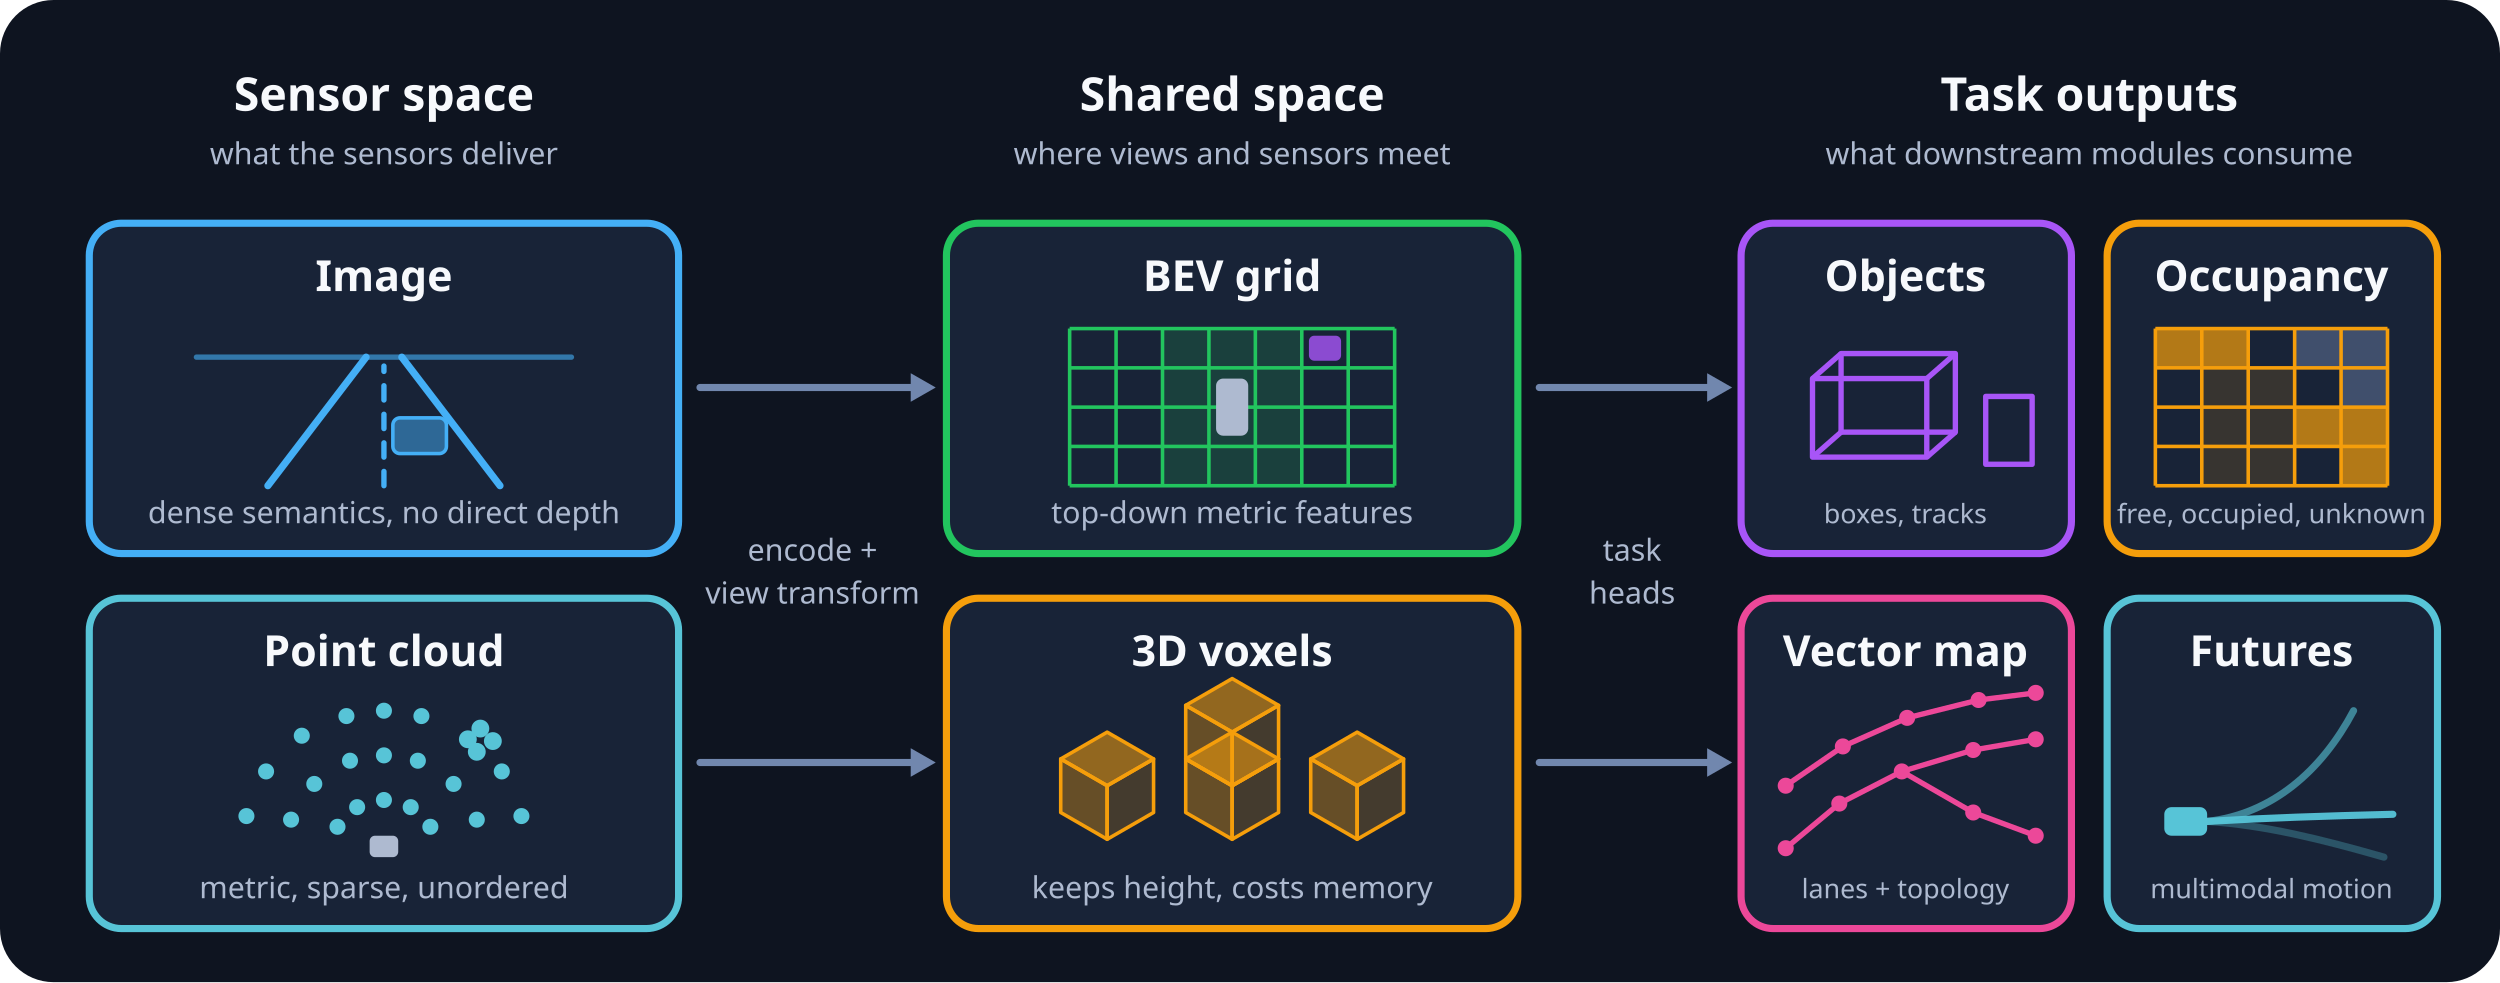
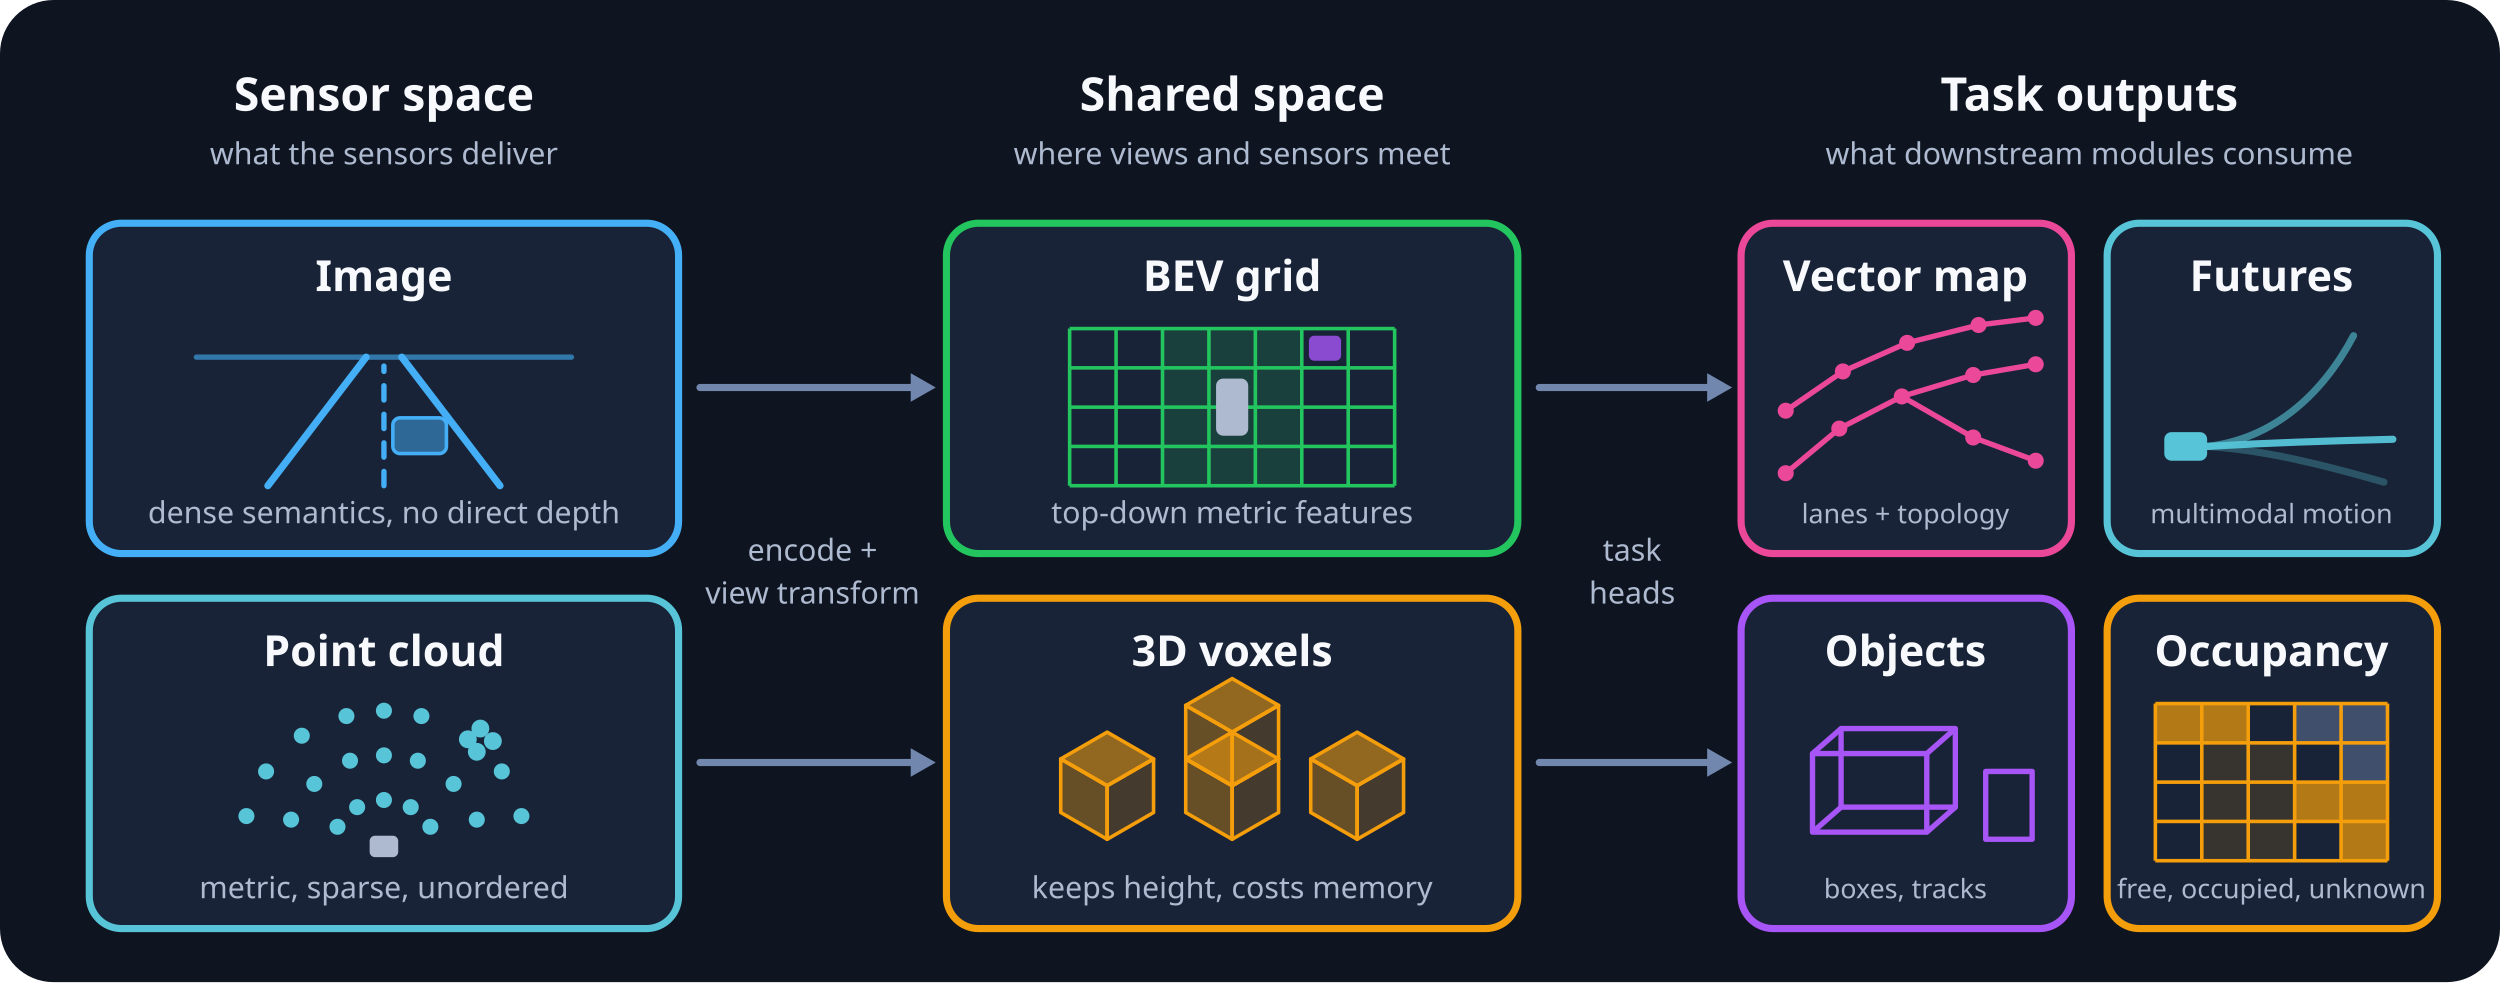
<svg xmlns="http://www.w3.org/2000/svg" viewBox="0 0 1400 550" role="img" aria-labelledby="title desc">
  <rect width="1400" height="550" rx="30" fill="#0e1420" />
  <g font-family="system-ui,sans-serif" text-anchor="middle">
    <g fill="#f7f9fc" font-size="26" font-weight="750">
      <text x="215" y="62">Sensor space</text>
      <text x="690" y="62">Shared space</text>
      <text x="1170" y="62">Task outputs</text>
    </g>
    <g fill="#aebad0" font-size="17">
      <text x="215" y="92">what the sensors deliver</text>
      <text x="690" y="92">where views and sensors meet</text>
      <text x="1170" y="92">what downstream modules consume</text>
    </g>
    <g fill="#182337" stroke-width="4">
      <rect x="50" y="125" width="330" height="185" rx="18" stroke="#44aff6" />
      <rect x="50" y="335" width="330" height="185" rx="18" stroke="#57c4d7" />
      <rect x="530" y="125" width="320" height="185" rx="18" stroke="#22c55e" />
      <rect x="530" y="335" width="320" height="185" rx="18" stroke="#f59e0b" />
-       <rect x="975" y="125" width="185" height="185" rx="18" stroke="#a855f7" />
-       <rect x="1180" y="125" width="185" height="185" rx="18" stroke="#f59e0b" />
-       <rect x="975" y="335" width="185" height="185" rx="18" stroke="#ec4899" />
-       <rect x="1180" y="335" width="185" height="185" rx="18" stroke="#57c4d7" />
+       <rect x="975" y="125" width="185" height="185" rx="18" stroke="#ec4899" />
+       <rect x="1180" y="125" width="185" height="185" rx="18" stroke="#57c4d7" />
+       <rect x="975" y="335" width="185" height="185" rx="18" stroke="#a855f7" />
+       <rect x="1180" y="335" width="185" height="185" rx="18" stroke="#f59e0b" />
    </g>
    <g fill="#f7f9fc" font-size="24" font-weight="750">
      <text x="215" y="163">Image</text>
      <text x="215" y="373">Point cloud</text>
      <text x="690" y="163">BEV grid</text>
      <text x="690" y="373">3D voxels</text>
-       <text x="1067" y="163">Objects</text>
-       <text x="1272" y="163">Occupancy</text>
-       <text x="1067" y="373">Vector map</text>
-       <text x="1272" y="373">Futures</text>
+       <text x="1067" y="163">Vector map</text>
+       <text x="1272" y="163">Futures</text>
+       <text x="1067" y="373">Objects</text>
+       <text x="1272" y="373">Occupancy</text>
    </g>
    <g fill="#aebad0" font-size="17">
      <text x="215" y="293">dense semantics, no direct depth</text>
      <text x="215" y="503">metric, sparse, unordered</text>
      <text x="690" y="293">top-down metric features</text>
      <text x="690" y="503">keeps height, costs memory</text>
    </g>
    <g fill="#aebad0" font-size="15">
-       <text x="1067" y="293">boxes, tracks</text>
-       <text x="1272" y="293">free, occupied, unknown</text>
-       <text x="1067" y="503">lanes + topology</text>
-       <text x="1272" y="503">multimodal motion</text>
+       <text x="1067" y="293">lanes + topology</text>
+       <text x="1272" y="293">multimodal motion</text>
+       <text x="1067" y="503">boxes, tracks</text>
+       <text x="1272" y="503">free, occupied, unknown</text>
    </g>
  </g>
  <g fill="none" stroke="#44aff6" stroke-linecap="round">
    <path d="M110 200H320" stroke-width="3" stroke-opacity=".6" />
    <path d="M150 272L205 200M280 272L225 200" stroke-width="4" />
    <path d="M215 272V205" stroke-width="3" stroke-dasharray="8 8" />
  </g>
  <rect x="220" y="234" width="30" height="20" rx="4" fill="#44aff6" fill-opacity=".5" stroke="#44aff6" stroke-width="2" />
  <g fill="#57c4d7">
    <circle cx="241" cy="463" r="4.5" />
    <circle cx="230" cy="452" r="4.5" />
    <circle cx="215" cy="448" r="4.5" />
    <circle cx="200" cy="452" r="4.5" />
    <circle cx="189" cy="463" r="4.5" />
    <circle cx="267" cy="459" r="4.5" />
    <circle cx="254" cy="439" r="4.5" />
    <circle cx="234" cy="426" r="4.5" />
    <circle cx="215" cy="423" r="4.5" />
    <circle cx="196" cy="426" r="4.5" />
    <circle cx="176" cy="439" r="4.5" />
    <circle cx="163" cy="459" r="4.5" />
    <circle cx="292" cy="457" r="4.5" />
    <circle cx="281" cy="432" r="4.5" />
    <circle cx="236" cy="401" r="4.5" />
    <circle cx="215" cy="398" r="4.5" />
    <circle cx="194" cy="401" r="4.5" />
    <circle cx="169" cy="412" r="4.5" />
    <circle cx="149" cy="432" r="4.5" />
    <circle cx="138" cy="457" r="4.5" />
    <circle cx="262" cy="414" r="5" />
    <circle cx="269" cy="408" r="5" />
    <circle cx="276" cy="415" r="5" />
    <circle cx="267" cy="421" r="5" />
  </g>
  <rect x="207" y="468" width="16" height="12" rx="3" fill="#aebad0" />
  <rect x="651" y="184" width="78" height="88" fill="#22c55e" fill-opacity=".18" />
  <g stroke="#22c55e" stroke-width="2">
    <path d="M599 184V272M625 184V272M651 184V272M677 184V272M703 184V272M729 184V272M755 184V272M781 184V272" />
    <path d="M599 184H781M599 206H781M599 228H781M599 250H781M599 272H781" />
  </g>
  <rect x="681" y="212" width="18" height="32" rx="4" fill="#aebad0" />
  <rect x="733" y="188" width="18" height="14" rx="3" fill="#a855f7" fill-opacity=".8" />
  <g stroke="#f59e0b" stroke-width="2" stroke-linejoin="round">
    <path d="M620 410L646 425L620 440L594 425Z" fill="#f59e0b" fill-opacity=".55" />
    <path d="M594 425L620 440V470L594 455Z" fill="#f59e0b" fill-opacity=".35" />
    <path d="M620 440L646 425V455L620 470Z" fill="#f59e0b" fill-opacity=".2" />
    <path d="M690 410L716 425L690 440L664 425Z" fill="#f59e0b" fill-opacity=".55" />
    <path d="M664 425L690 440V470L664 455Z" fill="#f59e0b" fill-opacity=".35" />
    <path d="M690 440L716 425V455L690 470Z" fill="#f59e0b" fill-opacity=".2" />
    <path d="M690 380L716 395L690 410L664 395Z" fill="#f59e0b" fill-opacity=".55" />
    <path d="M664 395L690 410V440L664 425Z" fill="#f59e0b" fill-opacity=".35" />
    <path d="M690 410L716 395V425L690 440Z" fill="#f59e0b" fill-opacity=".2" />
    <path d="M760 410L786 425L760 440L734 425Z" fill="#f59e0b" fill-opacity=".55" />
    <path d="M734 425L760 440V470L734 455Z" fill="#f59e0b" fill-opacity=".35" />
    <path d="M760 440L786 425V455L760 470Z" fill="#f59e0b" fill-opacity=".2" />
  </g>
-   <g fill="none" stroke="#a855f7" stroke-width="3" stroke-linejoin="round">
+   <g transform="translate(0 210)" fill="none" stroke="#a855f7" stroke-width="3" stroke-linejoin="round">
    <rect x="1015" y="212" width="64" height="44" />
    <rect x="1031" y="198" width="64" height="44" />
    <path d="M1015 212L1031 198M1079 212L1095 198M1015 256L1031 242M1079 256L1095 242" />
    <rect x="1112" y="222" width="26" height="38" />
  </g>
-   <g fill="#f59e0b">
-     <rect x="1207" y="184" width="26" height="22" fill-opacity=".7" />
-     <rect x="1233" y="184" width="26" height="22" fill-opacity=".7" />
-     <rect x="1285" y="228" width="26" height="22" fill-opacity=".7" />
-     <rect x="1311" y="228" width="26" height="22" fill-opacity=".7" />
-     <rect x="1311" y="250" width="26" height="22" fill-opacity=".7" />
-     <rect x="1233" y="206" width="52" height="66" fill-opacity=".14" />
+   <g transform="translate(0 210)">
+     <g fill="#f59e0b">
+       <rect x="1207" y="184" width="26" height="22" fill-opacity=".7" />
+       <rect x="1233" y="184" width="26" height="22" fill-opacity=".7" />
+       <rect x="1285" y="228" width="26" height="22" fill-opacity=".7" />
+       <rect x="1311" y="228" width="26" height="22" fill-opacity=".7" />
+       <rect x="1311" y="250" width="26" height="22" fill-opacity=".7" />
+       <rect x="1233" y="206" width="52" height="66" fill-opacity=".14" />
+     </g>
+     <g fill="#7187ae" fill-opacity=".45">
+       <rect x="1285" y="184" width="26" height="22" />
+       <rect x="1311" y="184" width="26" height="22" />
+       <rect x="1311" y="206" width="26" height="22" />
+     </g>
+     <g stroke="#f59e0b" stroke-width="2">
+       <path d="M1207 184V272M1233 184V272M1259 184V272M1285 184V272M1311 184V272M1337 184V272" />
+       <path d="M1207 184H1337M1207 206H1337M1207 228H1337M1207 250H1337M1207 272H1337" />
+     </g>
  </g>
-   <g fill="#7187ae" fill-opacity=".45">
-     <rect x="1285" y="184" width="26" height="22" />
-     <rect x="1311" y="184" width="26" height="22" />
-     <rect x="1311" y="206" width="26" height="22" />
+   <g transform="translate(0 -210)">
+     <g fill="none" stroke="#ec4899" stroke-width="3" stroke-linejoin="round">
+       <path d="M1000 475L1030 450L1065 432L1105 420L1140 414" />
+       <path d="M1000 440L1032 418L1068 402L1108 392L1140 388" />
+       <path d="M1065 432L1105 455L1140 468" />
+     </g>
+     <g fill="#ec4899">
+       <circle cx="1000" cy="475" r="4.5" />
+       <circle cx="1030" cy="450" r="4.5" />
+       <circle cx="1065" cy="432" r="4.5" />
+       <circle cx="1105" cy="420" r="4.5" />
+       <circle cx="1140" cy="414" r="4.5" />
+       <circle cx="1000" cy="440" r="4.5" />
+       <circle cx="1032" cy="418" r="4.5" />
+       <circle cx="1068" cy="402" r="4.5" />
+       <circle cx="1108" cy="392" r="4.5" />
+       <circle cx="1140" cy="388" r="4.5" />
+       <circle cx="1105" cy="455" r="4.5" />
+       <circle cx="1140" cy="468" r="4.5" />
+     </g>
  </g>
-   <g stroke="#f59e0b" stroke-width="2">
-     <path d="M1207 184V272M1233 184V272M1259 184V272M1285 184V272M1311 184V272M1337 184V272" />
-     <path d="M1207 184H1337M1207 206H1337M1207 228H1337M1207 250H1337M1207 272H1337" />
+   <g transform="translate(0 -210)">
+     <g fill="none" stroke="#57c4d7" stroke-width="4" stroke-linecap="round">
+       <path d="M1236 460C1270 458 1300 457 1340 456" stroke-opacity=".95" />
+       <path d="M1236 460C1272 456 1300 432 1318 398" stroke-opacity=".6" />
+       <path d="M1236 460C1268 462 1300 470 1335 480" stroke-opacity=".3" />
+     </g>
+     <rect x="1212" y="452" width="24" height="16" rx="4" fill="#57c4d7" />
  </g>
-   <g fill="none" stroke="#ec4899" stroke-width="3" stroke-linejoin="round">
-     <path d="M1000 475L1030 450L1065 432L1105 420L1140 414" />
-     <path d="M1000 440L1032 418L1068 402L1108 392L1140 388" />
-     <path d="M1065 432L1105 455L1140 468" />
-   </g>
-   <g fill="#ec4899">
-     <circle cx="1000" cy="475" r="4.5" />
-     <circle cx="1030" cy="450" r="4.5" />
-     <circle cx="1065" cy="432" r="4.5" />
-     <circle cx="1105" cy="420" r="4.5" />
-     <circle cx="1140" cy="414" r="4.5" />
-     <circle cx="1000" cy="440" r="4.5" />
-     <circle cx="1032" cy="418" r="4.5" />
-     <circle cx="1068" cy="402" r="4.5" />
-     <circle cx="1108" cy="392" r="4.5" />
-     <circle cx="1140" cy="388" r="4.5" />
-     <circle cx="1105" cy="455" r="4.5" />
-     <circle cx="1140" cy="468" r="4.5" />
-   </g>
-   <g fill="none" stroke="#57c4d7" stroke-width="4" stroke-linecap="round">
-     <path d="M1236 460C1270 458 1300 457 1340 456" stroke-opacity=".95" />
-     <path d="M1236 460C1272 456 1300 432 1318 398" stroke-opacity=".6" />
-     <path d="M1236 460C1268 462 1300 470 1335 480" stroke-opacity=".3" />
-   </g>
-   <rect x="1212" y="452" width="24" height="16" rx="4" fill="#57c4d7" />
  <g stroke="#7187ae" stroke-width="4" stroke-linecap="round">
    <path d="M392 217H511M392 427H511M862 217H957M862 427H957" />
  </g>
  <g fill="#7187ae">
    <path d="M524 217L510 209V225Z" />
    <path d="M524 427L510 419V435Z" />
    <path d="M970 217L956 209V225Z" />
    <path d="M970 427L956 419V435Z" />
  </g>
  <g fill="#aebad0" font-family="system-ui,sans-serif" font-size="17" text-anchor="middle">
    <text x="455" y="314">encode +</text>
    <text x="455" y="338">view transform</text>
    <text x="914" y="314">task</text>
    <text x="914" y="338">heads</text>
  </g>
</svg>
